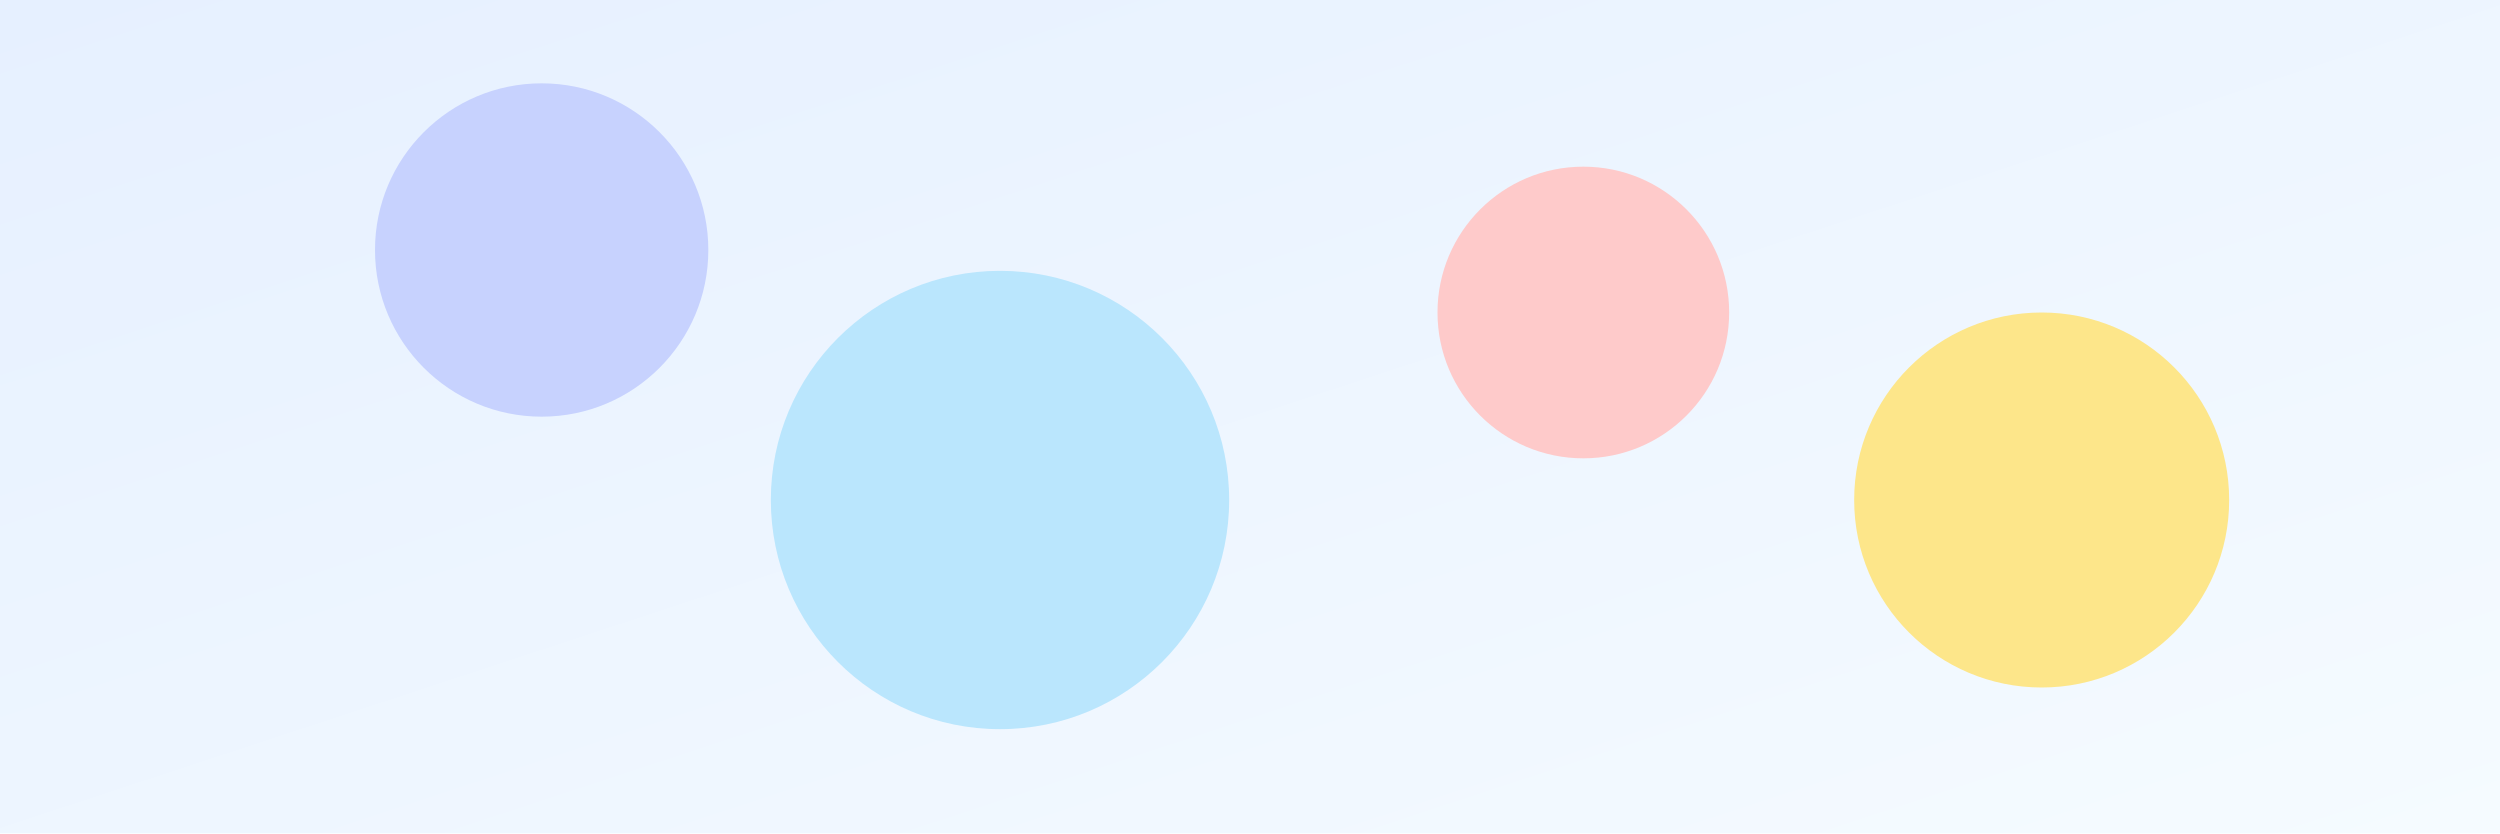
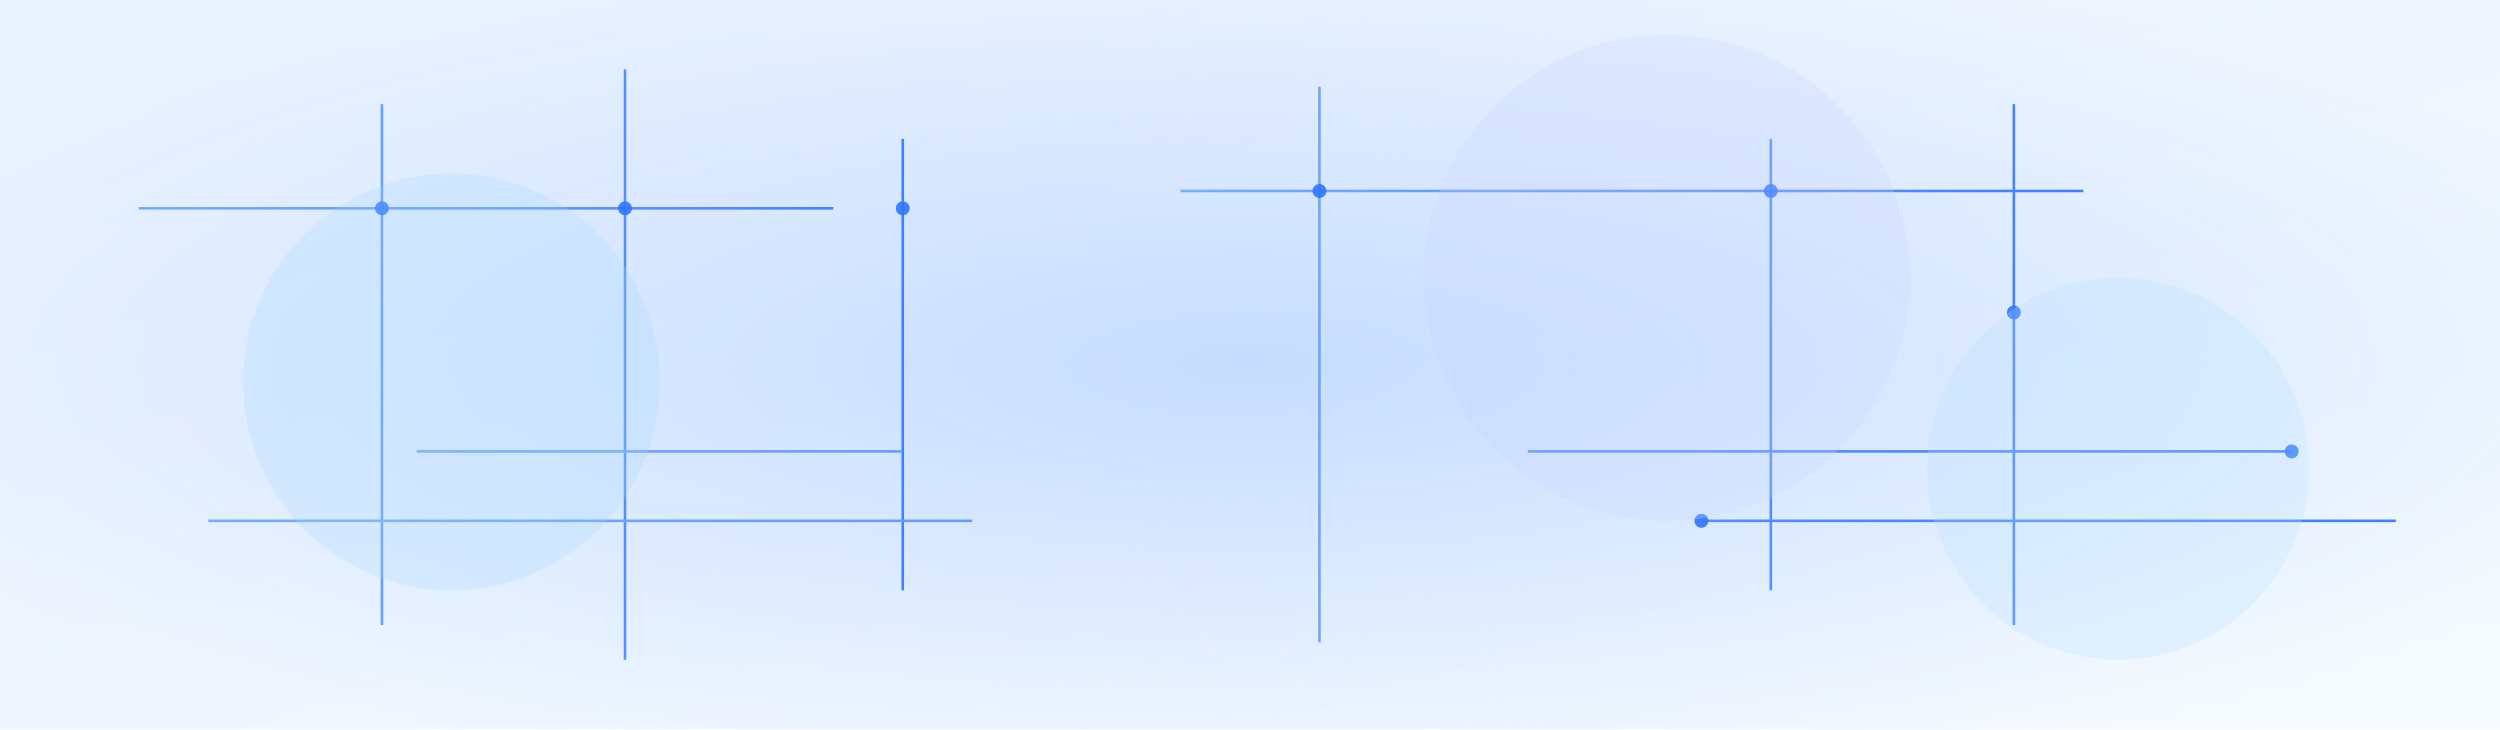
- <svg xmlns="http://www.w3.org/2000/svg" viewBox="0 0 1200 400">
+ <svg xmlns="http://www.w3.org/2000/svg" viewBox="0 0 1440 420">
  <defs>
-     <linearGradient id="g1" x1="0" y1="0" x2="1" y2="1">
-       <stop stop-color="#e6f0ff" />
-       <stop offset="1" stop-color="#f5fbff" />
+     <linearGradient id="bg" x1="0" y1="0" x2="1" y2="1">
+       <stop offset="0" stop-color="#e8f1ff" />
+       <stop offset="1" stop-color="#f6fbff" />
    </linearGradient>
+     <linearGradient id="line" x1="0" y1="0" x2="1" y2="0">
+       <stop offset="0" stop-color="#6aa6ff" />
+       <stop offset="1" stop-color="#2f74ff" />
+     </linearGradient>
+     <radialGradient id="glow" cx="50%" cy="50%" r="60%">
+       <stop offset="0" stop-color="#bcd6ff" stop-opacity="0.8" />
+       <stop offset="1" stop-color="#bcd6ff" stop-opacity="0" />
+     </radialGradient>
  </defs>
-   <rect width="1200" height="400" fill="url(#g1)" />
-   <circle cx="260" cy="120" r="80" fill="#c7d2fe" />
-   <circle cx="480" cy="240" r="110" fill="#bae6fd" />
-   <circle cx="760" cy="150" r="70" fill="#fecaca" />
-   <circle cx="980" cy="240" r="90" fill="#fde68a" />
+   <rect width="1440" height="420" fill="url(#bg)" />
+   <rect width="1440" height="420" fill="url(#glow)" />
+   <g opacity=".9" stroke="url(#line)" stroke-width="1.5" fill="none">
+     <path d="M80,120 H480 M220,60 V360 M360,40 V380 M520,80 V340" />
+     <path d="M680,110 H1200 M760,50 V370 M1020,80 V340 M1160,60 V360" />
+     <path d="M120,300 H560 M240,260 H520 M880,260 H1320 M980,300 H1380" />
+     <path d="M760,180 H1320" />
+   </g>
+   <g fill="#2f74ff" opacity=".9">
+     <circle cx="220" cy="120" r="4" />
+     <circle cx="360" cy="120" r="4" />
+     <circle cx="520" cy="120" r="4" />
+     <circle cx="760" cy="110" r="4" />
+     <circle cx="1020" cy="110" r="4" />
+     <circle cx="1160" cy="180" r="4" />
+     <circle cx="980" cy="300" r="4" />
+     <circle cx="1320" cy="260" r="4" />
+   </g>
+   <g opacity=".25">
+     <circle cx="260" cy="220" r="120" fill="#a5d8ff" />
+     <circle cx="960" cy="160" r="140" fill="#c7d2fe" />
+     <circle cx="1220" cy="270" r="110" fill="#b3e0ff" />
+   </g>
</svg>
